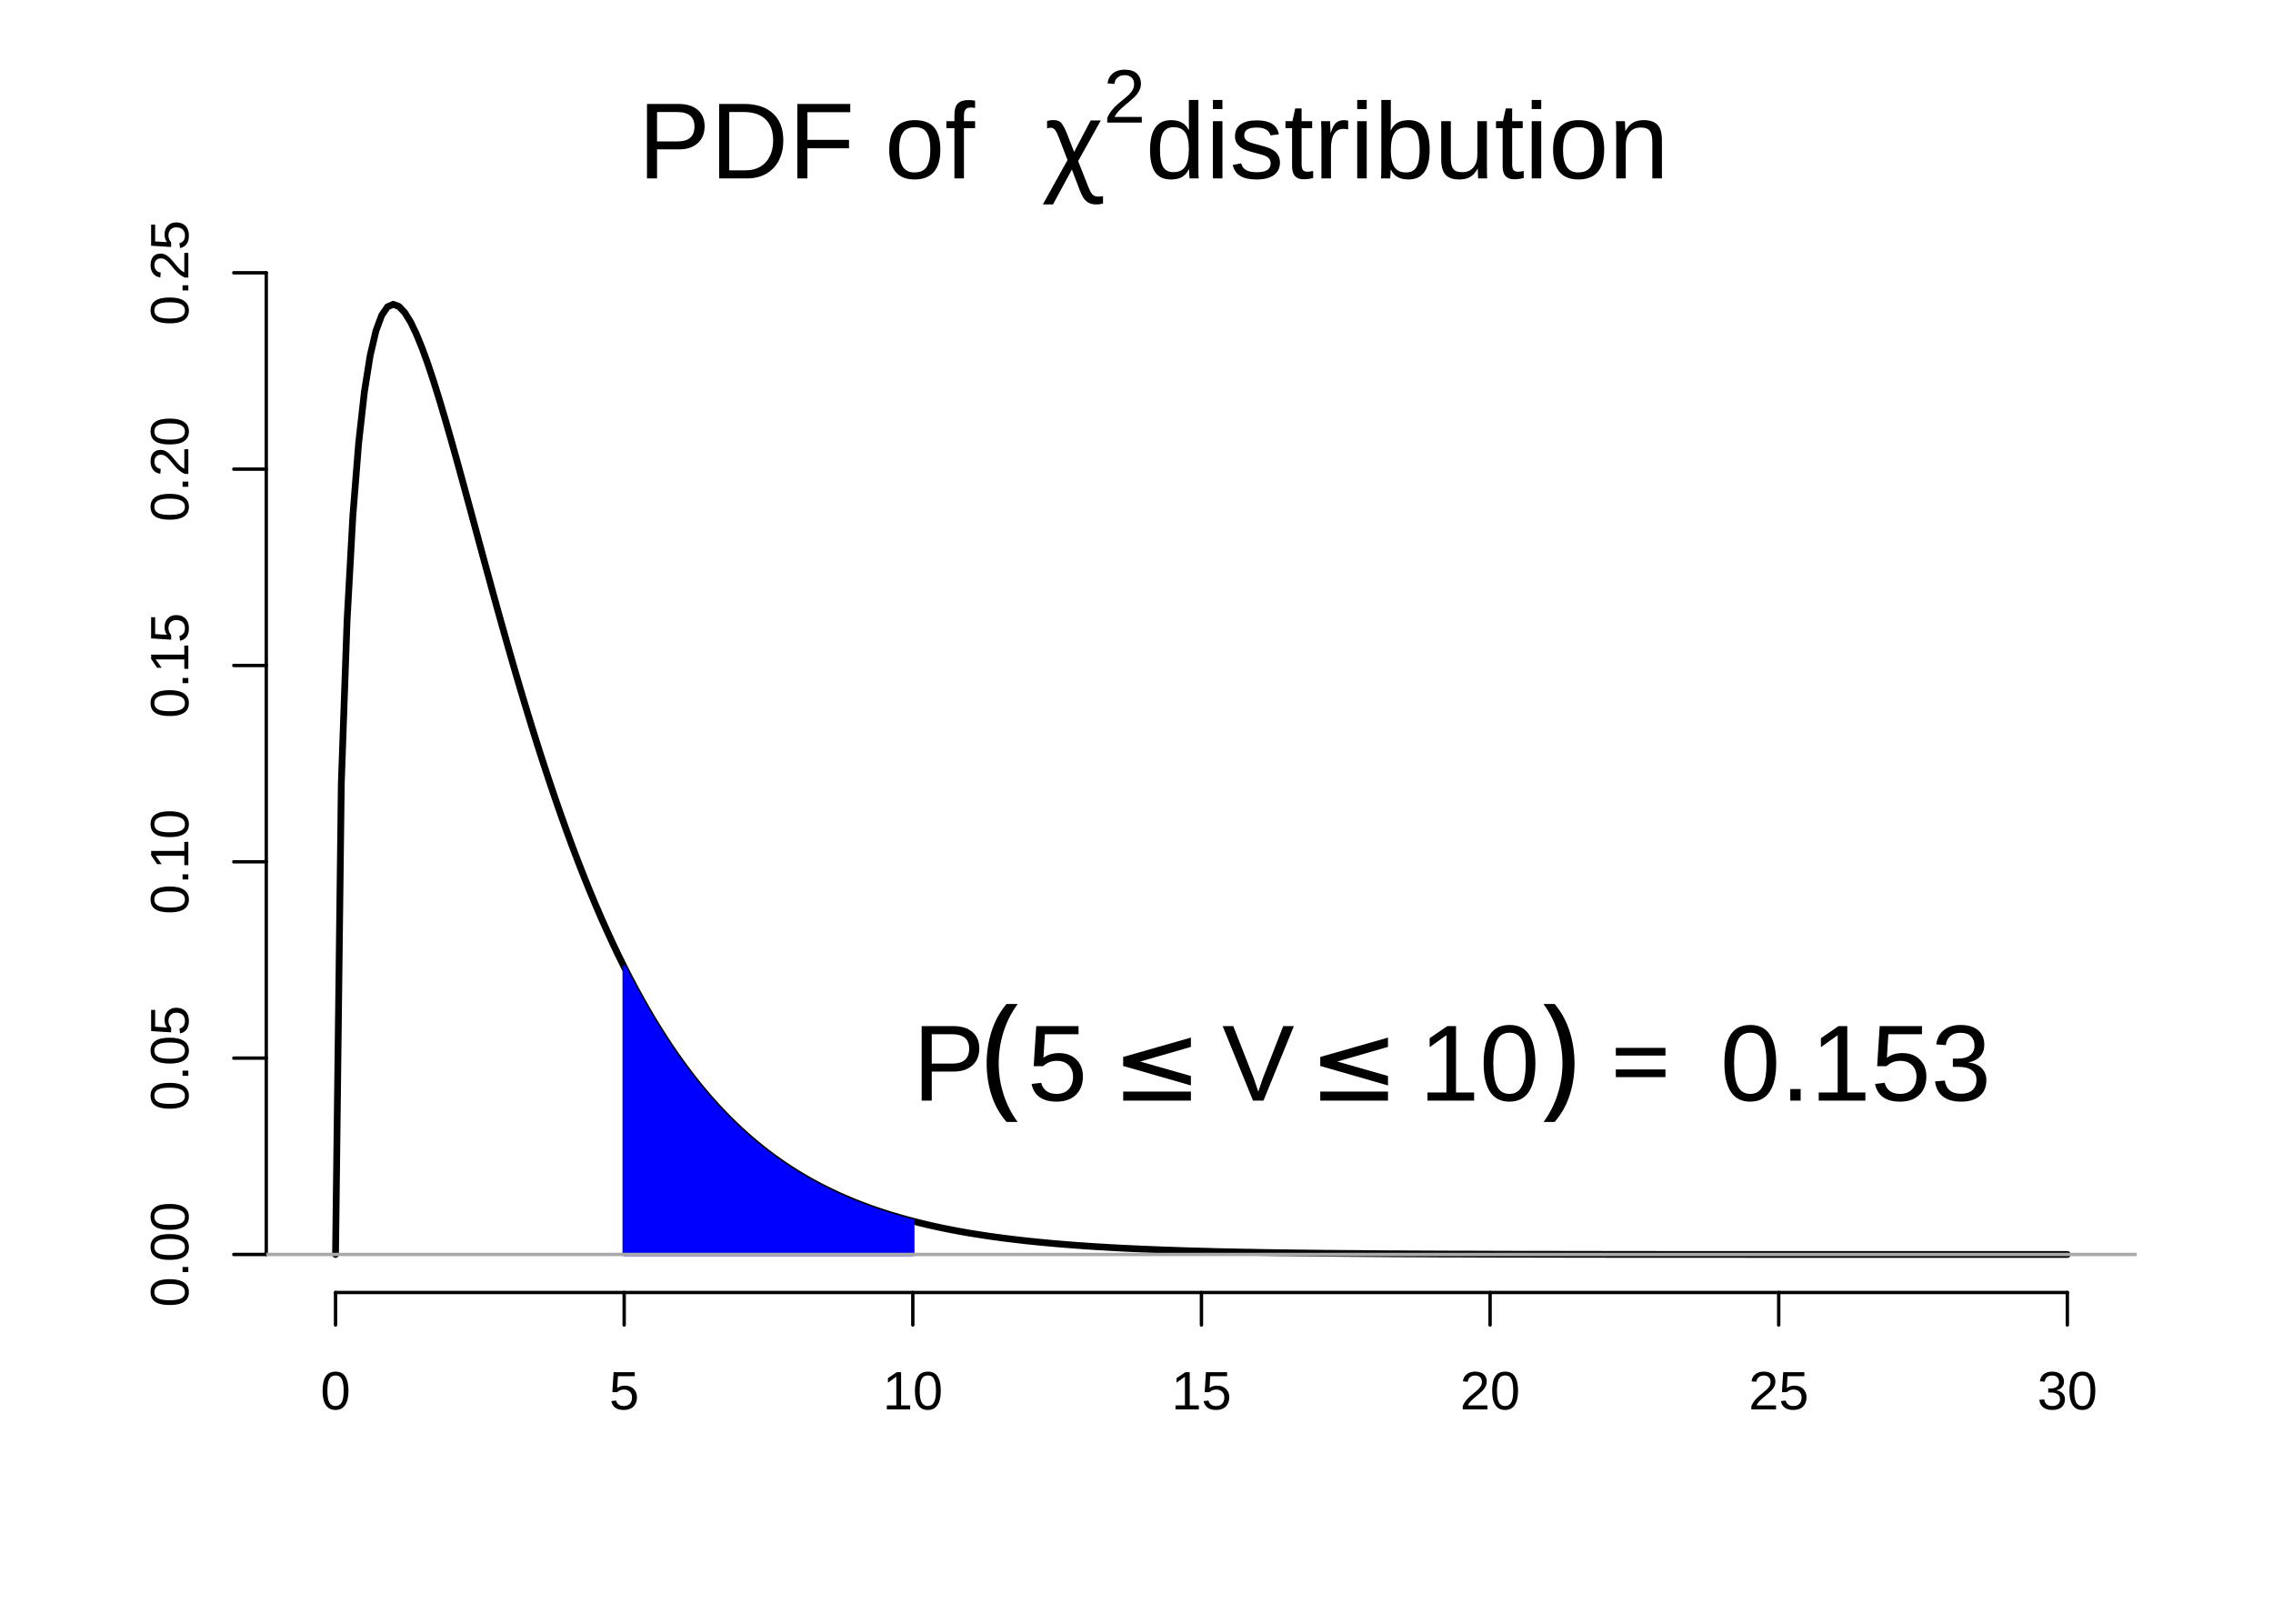
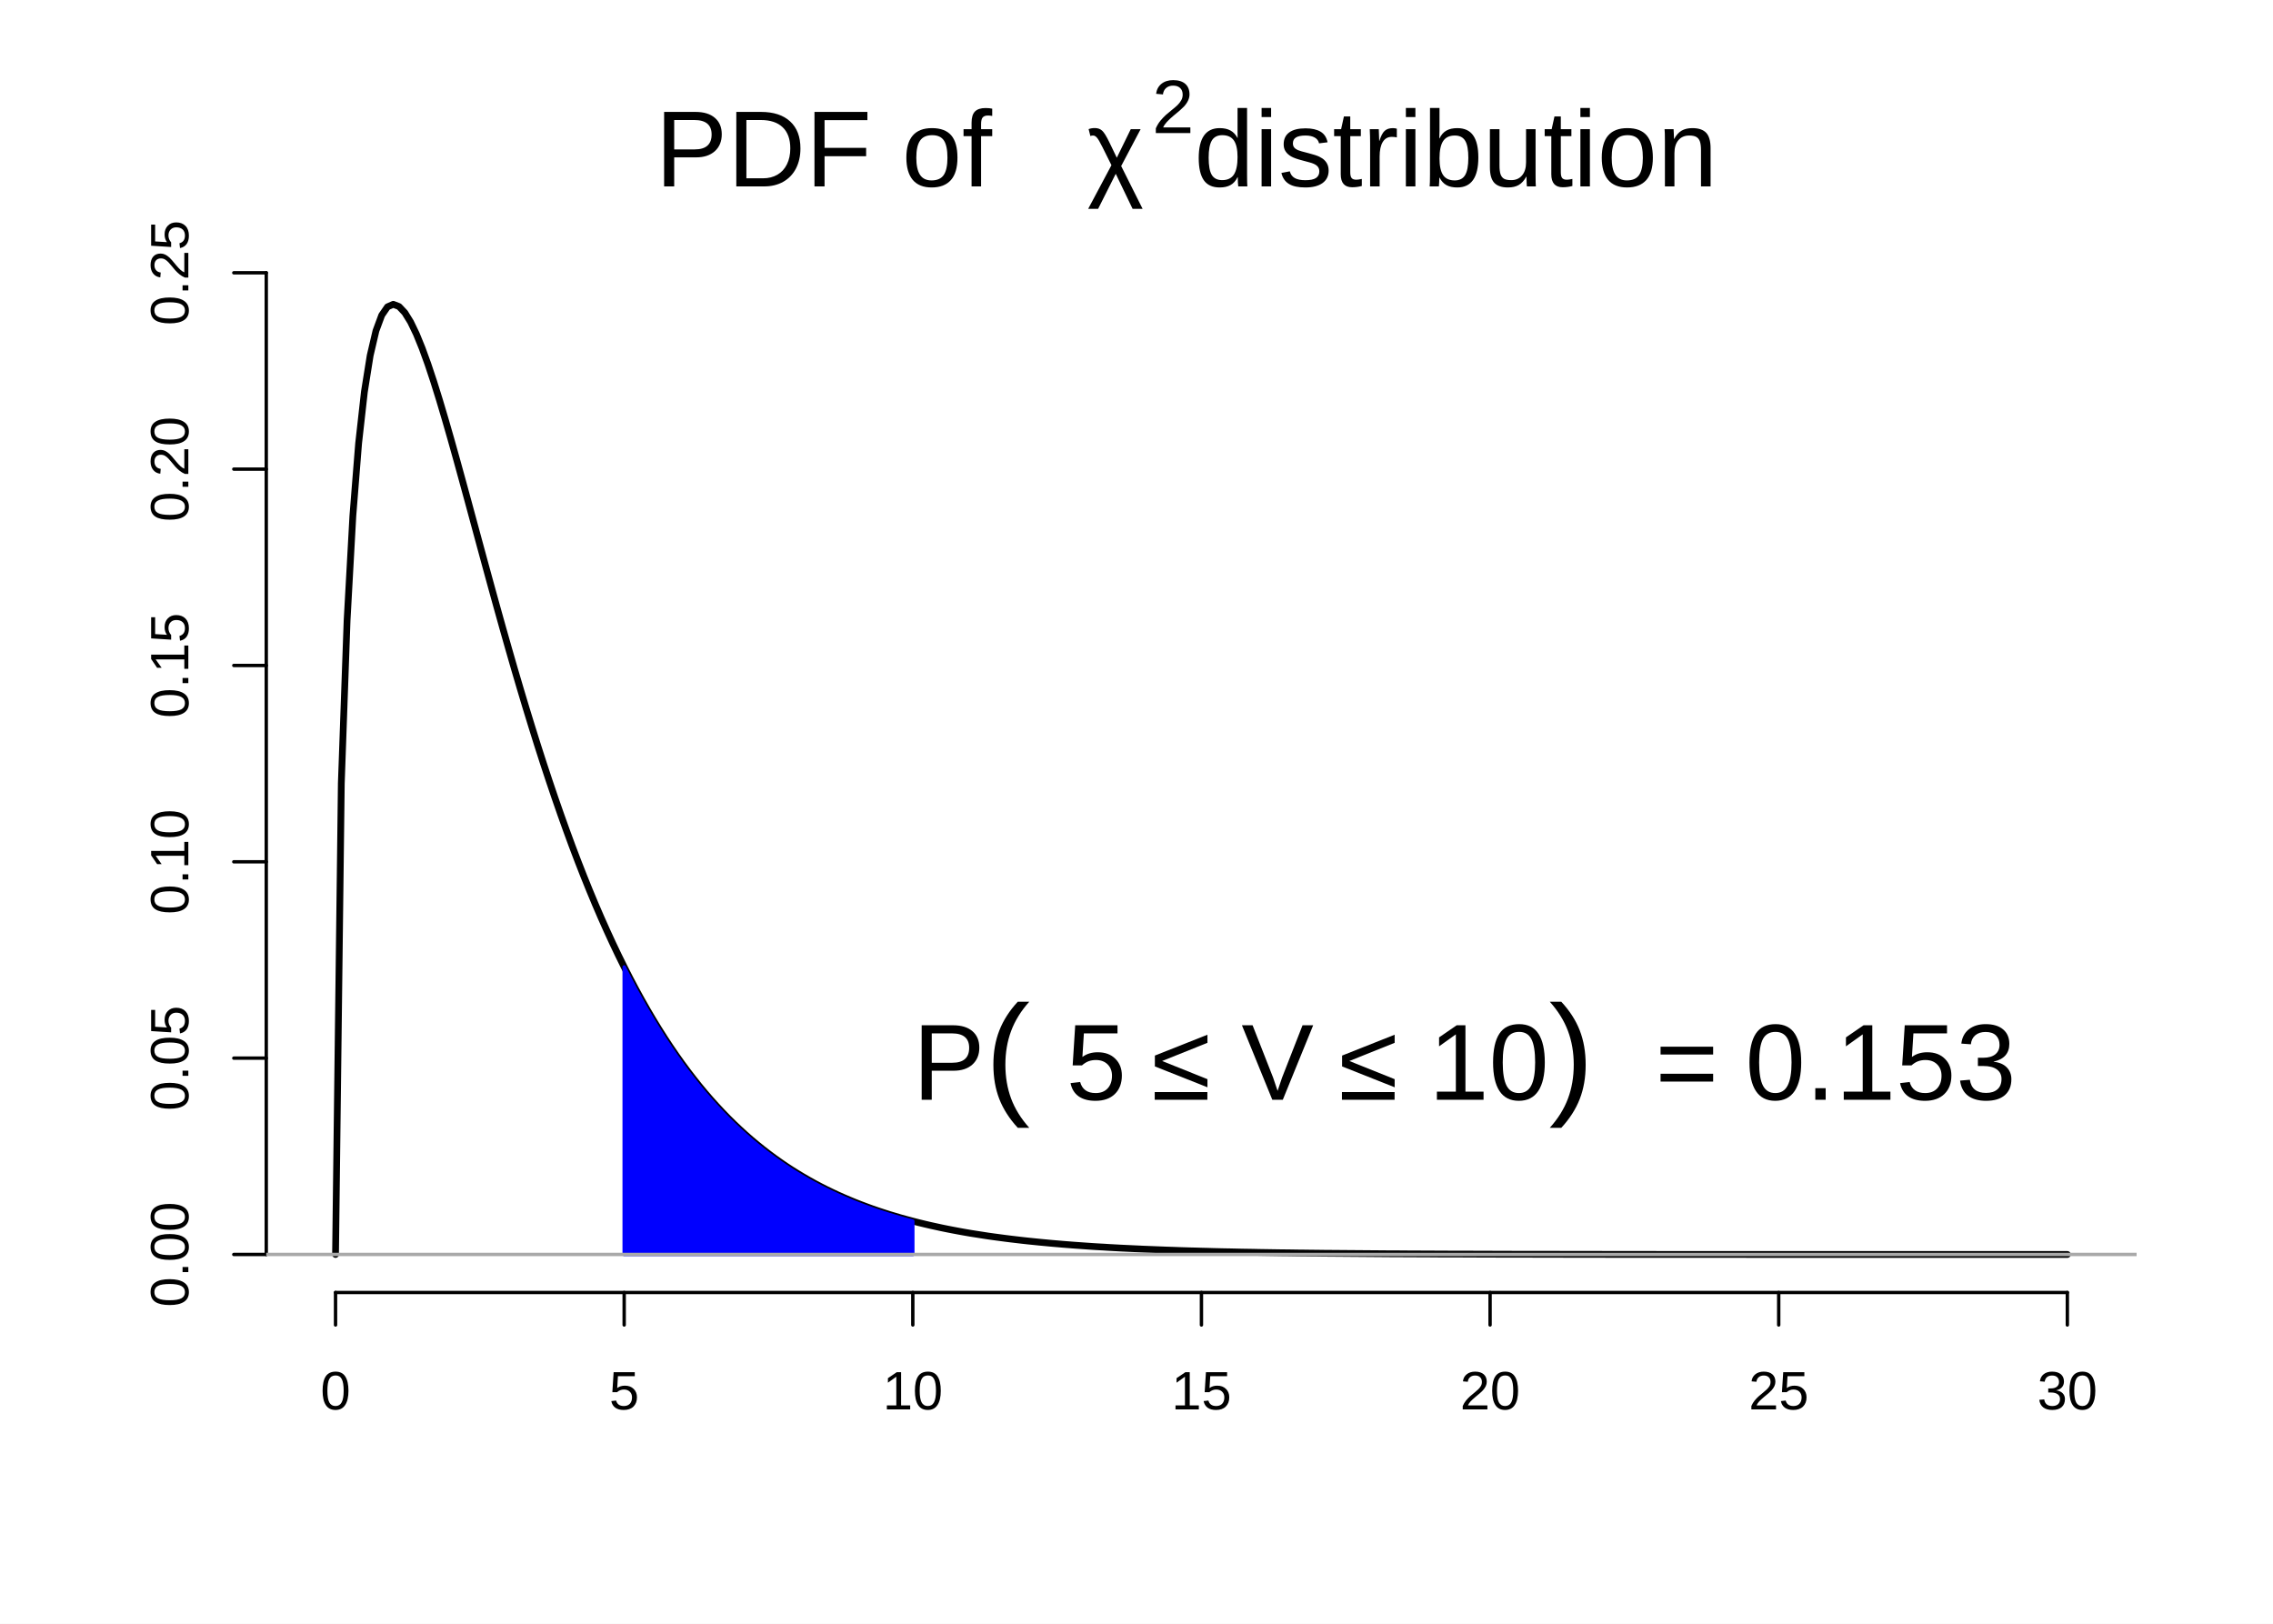
<svg xmlns="http://www.w3.org/2000/svg" class="svglite" width="504.00pt" height="360.00pt" viewBox="0 0 504.00 360.00">
  <defs>
    <style type="text/css">
    .svglite line, .svglite polyline, .svglite polygon, .svglite path, .svglite rect, .svglite circle {
      fill: none;
      stroke: #000000;
      stroke-linecap: round;
      stroke-linejoin: round;
      stroke-miterlimit: 10.00;
    }
  </style>
  </defs>
  <rect width="100%" height="100%" style="stroke: none; fill: #FFFFFF;" />
  <defs>
    <clipPath id="cpMC4wMHw1MDQuMDB8MC4wMHwzNjAuMDA=">
      <rect x="0.00" y="0.00" width="504.00" height="360.00" />
    </clipPath>
  </defs>
  <g clip-path="url(#cpMC4wMHw1MDQuMDB8MC4wMHwzNjAuMDA=)">
</g>
  <defs>
    <clipPath id="cpNTkuMDR8NDczLjc2fDU5LjA0fDI4Ni41Ng==">
      <rect x="59.04" y="59.04" width="414.72" height="227.52" />
    </clipPath>
  </defs>
  <g clip-path="url(#cpNTkuMDR8NDczLjc2fDU5LjA0fDI4Ni41Ng==)">
    <polyline points="74.40,278.13 75.68,173.65 76.96,137.58 78.24,114.39 79.52,98.28 80.80,86.86 82.08,78.82 83.36,73.35 84.64,69.89 85.92,68.03 87.20,67.47 88.48,67.96 89.76,69.32 91.04,71.39 92.32,74.05 93.60,77.19 94.88,80.72 96.16,84.57 97.44,88.67 98.72,92.98 100.00,97.43 101.28,102.00 102.56,106.65 103.84,111.34 105.12,116.07 106.40,120.79 107.68,125.50 108.96,130.18 110.24,134.81 111.52,139.39 112.80,143.90 114.08,148.34 115.36,152.69 116.64,156.96 117.92,161.13 119.20,165.22 120.48,169.20 121.76,173.08 123.04,176.86 124.32,180.54 125.60,184.12 126.88,187.60 128.16,190.97 129.44,194.24 130.72,197.41 132.00,200.48 133.28,203.45 134.56,206.32 135.84,209.10 137.12,211.79 138.40,214.38 139.68,216.89 140.96,219.31 142.24,221.64 143.52,223.89 144.80,226.06 146.08,228.15 147.36,230.17 148.64,232.11 149.92,233.98 151.20,235.78 152.48,237.51 153.76,239.17 155.04,240.78 156.32,242.32 157.60,243.80 158.88,245.22 160.16,246.59 161.44,247.91 162.72,249.17 164.00,250.38 165.28,251.55 166.56,252.67 167.84,253.74 169.12,254.77 170.40,255.76 171.68,256.71 172.96,257.62 174.24,258.50 175.52,259.34 176.80,260.14 178.08,260.91 179.36,261.65 180.64,262.36 181.92,263.04 183.20,263.69 184.48,264.31 185.76,264.91 187.04,265.48 188.32,266.03 189.60,266.56 190.88,267.06 192.16,267.54 193.44,268.01 194.72,268.45 196.00,268.87 197.28,269.28 198.56,269.66 199.84,270.04 201.12,270.39 202.40,270.73 203.68,271.06 204.96,271.37 206.24,271.67 207.52,271.95 208.80,272.23 210.08,272.49 211.36,272.74 212.64,272.98 213.92,273.21 215.20,273.43 216.48,273.63 217.76,273.83 219.04,274.03 220.32,274.21 221.60,274.38 222.88,274.55 224.16,274.71 225.44,274.86 226.72,275.01 228.00,275.15 229.28,275.28 230.56,275.41 231.84,275.53 233.12,275.65 234.40,275.76 235.68,275.87 236.96,275.97 238.24,276.07 239.52,276.16 240.80,276.25 242.08,276.34 243.36,276.42 244.64,276.49 245.92,276.57 247.20,276.64 248.48,276.71 249.76,276.77 251.04,276.83 252.32,276.89 253.60,276.95 254.88,277.00 256.16,277.05 257.44,277.10 258.72,277.15 260.00,277.19 261.28,277.24 262.56,277.28 263.84,277.32 265.12,277.35 266.40,277.39 267.68,277.42 268.96,277.46 270.24,277.49 271.52,277.52 272.80,277.54 274.08,277.57 275.36,277.60 276.64,277.62 277.92,277.64 279.20,277.67 280.48,277.69 281.76,277.71 283.04,277.73 284.32,277.75 285.60,277.76 286.88,277.78 288.16,277.80 289.44,277.81 290.72,277.83 292.00,277.84 293.28,277.86 294.56,277.87 295.84,277.88 297.12,277.89 298.40,277.90 299.68,277.91 300.96,277.92 302.24,277.93 303.52,277.94 304.80,277.95 306.08,277.96 307.36,277.97 308.64,277.98 309.92,277.98 311.20,277.99 312.48,278.00 313.76,278.00 315.04,278.01 316.32,278.01 317.60,278.02 318.88,278.03 320.16,278.03 321.44,278.04 322.72,278.04 324.00,278.04 325.28,278.05 326.56,278.05 327.84,278.06 329.12,278.06 330.40,278.06 331.68,278.07 332.96,278.07 334.24,278.07 335.52,278.08 336.80,278.08 338.08,278.08 339.36,278.08 340.64,278.09 341.92,278.09 343.20,278.09 344.48,278.09 345.76,278.09 347.04,278.10 348.32,278.10 349.60,278.10 350.88,278.10 352.16,278.10 353.44,278.10 354.72,278.10 356.00,278.11 357.28,278.11 358.56,278.11 359.84,278.11 361.12,278.11 362.40,278.11 363.68,278.11 364.96,278.11 366.24,278.11 367.52,278.12 368.80,278.12 370.08,278.12 371.36,278.12 372.64,278.12 373.92,278.12 375.20,278.12 376.48,278.12 377.76,278.12 379.04,278.12 380.32,278.12 381.60,278.12 382.88,278.12 384.16,278.12 385.44,278.12 386.72,278.12 388.00,278.13 389.28,278.13 390.56,278.13 391.84,278.13 393.12,278.13 394.40,278.13 395.68,278.13 396.96,278.13 398.24,278.13 399.52,278.13 400.80,278.13 402.08,278.13 403.36,278.13 404.64,278.13 405.92,278.13 407.20,278.13 408.48,278.13 409.76,278.13 411.04,278.13 412.32,278.13 413.60,278.13 414.88,278.13 416.16,278.13 417.44,278.13 418.72,278.13 420.00,278.13 421.28,278.13 422.56,278.13 423.84,278.13 425.12,278.13 426.40,278.13 427.68,278.13 428.96,278.13 430.24,278.13 431.52,278.13 432.80,278.13 434.08,278.13 435.36,278.13 436.64,278.13 437.92,278.13 439.20,278.13 440.48,278.13 441.76,278.13 443.04,278.13 444.32,278.13 445.60,278.13 446.88,278.13 448.16,278.13 449.44,278.13 450.72,278.13 452.00,278.13 453.28,278.13 454.56,278.13 455.84,278.13 457.12,278.13 458.40,278.13 " style="stroke-width: 1.50;" />
  </g>
  <g clip-path="url(#cpMC4wMHw1MDQuMDB8MC4wMHwzNjAuMDA=)">
    <line x1="74.40" y1="286.56" x2="458.40" y2="286.56" style="stroke-width: 0.75;" />
    <line x1="74.40" y1="286.56" x2="74.40" y2="293.76" style="stroke-width: 0.75;" />
    <line x1="138.40" y1="286.56" x2="138.40" y2="293.76" style="stroke-width: 0.75;" />
    <line x1="202.40" y1="286.56" x2="202.40" y2="293.76" style="stroke-width: 0.75;" />
    <line x1="266.40" y1="286.56" x2="266.40" y2="293.76" style="stroke-width: 0.75;" />
    <line x1="330.40" y1="286.56" x2="330.40" y2="293.76" style="stroke-width: 0.75;" />
    <line x1="394.40" y1="286.56" x2="394.40" y2="293.76" style="stroke-width: 0.75;" />
    <line x1="458.40" y1="286.56" x2="458.40" y2="293.76" style="stroke-width: 0.75;" />
-     <text x="74.40" y="312.48" text-anchor="middle" style="font-size: 12.00px; font-family: Arial;" textLength="6.66px" lengthAdjust="spacingAndGlyphs">0</text>
-     <text x="138.40" y="312.48" text-anchor="middle" style="font-size: 12.00px; font-family: Arial;" textLength="6.66px" lengthAdjust="spacingAndGlyphs">5</text>
-     <text x="202.40" y="312.48" text-anchor="middle" style="font-size: 12.00px; font-family: Arial;" textLength="13.32px" lengthAdjust="spacingAndGlyphs">10</text>
-     <text x="266.40" y="312.48" text-anchor="middle" style="font-size: 12.00px; font-family: Arial;" textLength="13.32px" lengthAdjust="spacingAndGlyphs">15</text>
-     <text x="330.40" y="312.48" text-anchor="middle" style="font-size: 12.00px; font-family: Arial;" textLength="13.32px" lengthAdjust="spacingAndGlyphs">20</text>
-     <text x="394.40" y="312.48" text-anchor="middle" style="font-size: 12.00px; font-family: Arial;" textLength="13.32px" lengthAdjust="spacingAndGlyphs">25</text>
-     <text x="458.40" y="312.48" text-anchor="middle" style="font-size: 12.00px; font-family: Arial;" textLength="13.32px" lengthAdjust="spacingAndGlyphs">30</text>
+     <text x="74.40" y="312.48" text-anchor="middle" style="font-size: 12.00px; font-family: Arial;" textLength="6.67px" lengthAdjust="spacingAndGlyphs">0</text>
+     <text x="138.40" y="312.48" text-anchor="middle" style="font-size: 12.00px; font-family: Arial;" textLength="6.67px" lengthAdjust="spacingAndGlyphs">5</text>
+     <text x="202.40" y="312.48" text-anchor="middle" style="font-size: 12.00px; font-family: Arial;" textLength="13.35px" lengthAdjust="spacingAndGlyphs">10</text>
+     <text x="266.40" y="312.48" text-anchor="middle" style="font-size: 12.00px; font-family: Arial;" textLength="13.35px" lengthAdjust="spacingAndGlyphs">15</text>
+     <text x="330.40" y="312.48" text-anchor="middle" style="font-size: 12.00px; font-family: Arial;" textLength="13.35px" lengthAdjust="spacingAndGlyphs">20</text>
+     <text x="394.40" y="312.48" text-anchor="middle" style="font-size: 12.00px; font-family: Arial;" textLength="13.35px" lengthAdjust="spacingAndGlyphs">25</text>
+     <text x="458.40" y="312.48" text-anchor="middle" style="font-size: 12.00px; font-family: Arial;" textLength="13.35px" lengthAdjust="spacingAndGlyphs">30</text>
    <line x1="59.04" y1="278.13" x2="59.04" y2="60.48" style="stroke-width: 0.75;" />
    <line x1="59.04" y1="278.13" x2="51.84" y2="278.13" style="stroke-width: 0.75;" />
    <line x1="59.04" y1="234.60" x2="51.84" y2="234.60" style="stroke-width: 0.75;" />
    <line x1="59.04" y1="191.07" x2="51.84" y2="191.07" style="stroke-width: 0.75;" />
    <line x1="59.04" y1="147.54" x2="51.84" y2="147.54" style="stroke-width: 0.75;" />
    <line x1="59.04" y1="104.01" x2="51.84" y2="104.01" style="stroke-width: 0.75;" />
    <line x1="59.04" y1="60.48" x2="51.84" y2="60.48" style="stroke-width: 0.75;" />
-     <text transform="translate(41.76,278.13) rotate(-90)" text-anchor="middle" style="font-size: 12.00px; font-family: Arial;" textLength="23.31px" lengthAdjust="spacingAndGlyphs">0.00</text>
-     <text transform="translate(41.76,234.60) rotate(-90)" text-anchor="middle" style="font-size: 12.00px; font-family: Arial;" textLength="23.31px" lengthAdjust="spacingAndGlyphs">0.05</text>
-     <text transform="translate(41.76,191.07) rotate(-90)" text-anchor="middle" style="font-size: 12.00px; font-family: Arial;" textLength="23.31px" lengthAdjust="spacingAndGlyphs">0.10</text>
-     <text transform="translate(41.76,147.54) rotate(-90)" text-anchor="middle" style="font-size: 12.00px; font-family: Arial;" textLength="23.31px" lengthAdjust="spacingAndGlyphs">0.15</text>
-     <text transform="translate(41.76,104.01) rotate(-90)" text-anchor="middle" style="font-size: 12.00px; font-family: Arial;" textLength="23.31px" lengthAdjust="spacingAndGlyphs">0.20</text>
-     <text transform="translate(41.76,60.48) rotate(-90)" text-anchor="middle" style="font-size: 12.00px; font-family: Arial;" textLength="23.31px" lengthAdjust="spacingAndGlyphs">0.25</text>
-     <text x="141.49" y="39.56" style="font-size: 24.00px; font-family: Arial;" textLength="78.00px" lengthAdjust="spacingAndGlyphs">PDF of </text>
-     <text x="219.50" y="39.56" style="font-size: 24.00px; font-family: OpenSymbol;" textLength="12.00px" lengthAdjust="spacingAndGlyphs"> </text>
-     <text x="231.50" y="39.56" style="font-size: 24.00px; font-family: OpenSymbol;" textLength="13.17px" lengthAdjust="spacingAndGlyphs">χ</text>
-     <text x="244.67" y="27.18" style="font-size: 16.80px; font-family: Arial;" textLength="9.32px" lengthAdjust="spacingAndGlyphs">2</text>
-     <text x="253.99" y="39.56" style="font-size: 24.00px; font-family: Arial;" textLength="137.32px" lengthAdjust="spacingAndGlyphs"> distribution</text>
+     <text transform="translate(41.76,278.13) rotate(-90)" text-anchor="middle" style="font-size: 12.00px; font-family: Arial;" textLength="23.36px" lengthAdjust="spacingAndGlyphs">0.00</text>
+     <text transform="translate(41.76,234.60) rotate(-90)" text-anchor="middle" style="font-size: 12.00px; font-family: Arial;" textLength="23.36px" lengthAdjust="spacingAndGlyphs">0.05</text>
+     <text transform="translate(41.76,191.07) rotate(-90)" text-anchor="middle" style="font-size: 12.00px; font-family: Arial;" textLength="23.36px" lengthAdjust="spacingAndGlyphs">0.10</text>
+     <text transform="translate(41.76,147.54) rotate(-90)" text-anchor="middle" style="font-size: 12.00px; font-family: Arial;" textLength="23.36px" lengthAdjust="spacingAndGlyphs">0.15</text>
+     <text transform="translate(41.76,104.01) rotate(-90)" text-anchor="middle" style="font-size: 12.00px; font-family: Arial;" textLength="23.36px" lengthAdjust="spacingAndGlyphs">0.20</text>
+     <text transform="translate(41.76,60.48) rotate(-90)" text-anchor="middle" style="font-size: 12.00px; font-family: Arial;" textLength="23.36px" lengthAdjust="spacingAndGlyphs">0.25</text>
+     <text x="145.29" y="41.33" style="font-size: 24.00px; font-family: Arial;" textLength="81.35px" lengthAdjust="spacingAndGlyphs">PDF of </text>
+     <text x="226.64" y="41.33" style="font-size: 24.00px; font-family: Arial;" textLength="14.40px" lengthAdjust="spacingAndGlyphs"> </text>
+     <text x="241.04" y="41.33" style="font-size: 24.00px; font-family: Arial;" textLength="14.40px" lengthAdjust="spacingAndGlyphs">χ</text>
+     <text x="255.44" y="29.50" style="font-size: 16.80px; font-family: Arial;" textLength="9.35px" lengthAdjust="spacingAndGlyphs">2</text>
+     <text x="264.78" y="41.33" style="font-size: 24.00px; font-family: Arial;" textLength="122.72px" lengthAdjust="spacingAndGlyphs"> distribution</text>
  </g>
  <g clip-path="url(#cpNTkuMDR8NDczLjc2fDU5LjA0fDI4Ni41Ng==)">
    <polygon points="138.40,278.13 138.40,214.38 139.68,216.89 140.96,219.31 142.24,221.64 143.52,223.89 144.80,226.06 146.08,228.15 147.36,230.17 148.64,232.11 149.92,233.98 151.20,235.78 152.48,237.51 153.76,239.17 155.04,240.78 156.32,242.32 157.60,243.80 158.88,245.22 160.16,246.59 161.44,247.91 162.72,249.17 164.00,250.38 165.28,251.55 166.56,252.67 167.84,253.74 169.12,254.77 170.40,255.76 171.68,256.71 172.96,257.62 174.24,258.50 175.52,259.34 176.80,260.14 178.08,260.91 179.36,261.65 180.64,262.36 181.92,263.04 183.20,263.69 184.48,264.31 185.76,264.91 187.04,265.48 188.32,266.03 189.60,266.56 190.88,267.06 192.16,267.54 193.44,268.01 194.72,268.45 196.00,268.87 197.28,269.28 198.56,269.66 199.84,270.04 201.12,270.39 202.40,270.73 202.40,278.13 " style="stroke-width: 0.75; stroke: #0000FF; fill: #0000FF;" />
    <line x1="59.04" y1="278.13" x2="473.76" y2="278.13" style="stroke-width: 0.75; stroke: #A9A9A9;" />
-     <text x="202.40" y="244.01" style="font-size: 24.00px; font-family: Arial;" textLength="15.17px" lengthAdjust="spacingAndGlyphs">P</text>
-     <text x="217.57" y="244.01" style="font-size: 30.00px; font-family: OpenSymbol;" textLength="10.20px" lengthAdjust="spacingAndGlyphs">(</text>
-     <text x="227.77" y="244.01" style="font-size: 24.00px; font-family: Arial;" textLength="13.32px" lengthAdjust="spacingAndGlyphs">5</text>
-     <text x="246.50" y="244.01" style="font-size: 24.00px; font-family: OpenSymbol;" textLength="19.07px" lengthAdjust="spacingAndGlyphs">≤</text>
-     <text x="270.99" y="244.01" style="font-size: 24.00px; font-family: Arial;" textLength="13.80px" lengthAdjust="spacingAndGlyphs">V</text>
-     <text x="290.20" y="244.01" style="font-size: 24.00px; font-family: OpenSymbol;" textLength="19.07px" lengthAdjust="spacingAndGlyphs">≤</text>
-     <text x="314.69" y="244.01" style="font-size: 24.00px; font-family: Arial;" textLength="26.64px" lengthAdjust="spacingAndGlyphs">10</text>
-     <text x="341.33" y="244.01" style="font-size: 30.00px; font-family: OpenSymbol;" textLength="10.20px" lengthAdjust="spacingAndGlyphs">)</text>
-     <text x="356.94" y="244.01" style="font-size: 24.00px; font-family: OpenSymbol;" textLength="19.07px" lengthAdjust="spacingAndGlyphs">=</text>
-     <text x="381.43" y="244.01" style="font-size: 24.00px; font-family: Arial;" textLength="59.95px" lengthAdjust="spacingAndGlyphs">0.153</text>
+     <text x="202.40" y="243.83" style="font-size: 24.00px; font-family: Arial;" textLength="16.01px" lengthAdjust="spacingAndGlyphs">P</text>
+     <text x="218.41" y="243.83" style="font-size: 30.00px; font-family: Arial;" textLength="18.01px" lengthAdjust="spacingAndGlyphs">(</text>
+     <text x="236.41" y="243.83" style="font-size: 24.00px; font-family: Arial;" textLength="13.35px" lengthAdjust="spacingAndGlyphs">5</text>
+     <text x="255.31" y="243.83" style="font-size: 24.00px; font-family: Arial;" textLength="14.40px" lengthAdjust="spacingAndGlyphs">≤</text>
+     <text x="275.27" y="243.83" style="font-size: 24.00px; font-family: Arial;" textLength="16.01px" lengthAdjust="spacingAndGlyphs">V</text>
+     <text x="296.82" y="243.83" style="font-size: 24.00px; font-family: Arial;" textLength="14.40px" lengthAdjust="spacingAndGlyphs">≤</text>
+     <text x="316.78" y="243.83" style="font-size: 24.00px; font-family: Arial;" textLength="26.70px" lengthAdjust="spacingAndGlyphs">10</text>
+     <text x="343.47" y="243.83" style="font-size: 30.00px; font-family: Arial;" textLength="18.01px" lengthAdjust="spacingAndGlyphs">)</text>
+     <text x="367.03" y="243.83" style="font-size: 24.00px; font-family: Arial;" textLength="14.40px" lengthAdjust="spacingAndGlyphs">=</text>
+     <text x="386.98" y="243.83" style="font-size: 24.00px; font-family: Arial;" textLength="60.06px" lengthAdjust="spacingAndGlyphs">0.153</text>
  </g>
</svg>
